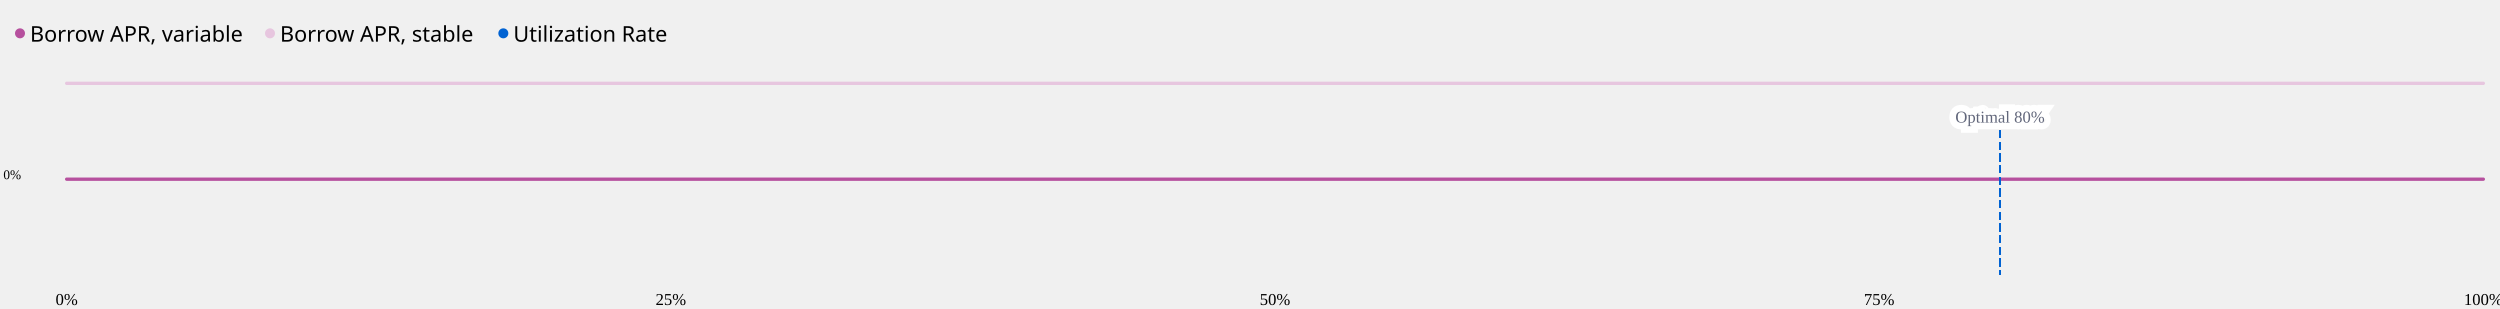
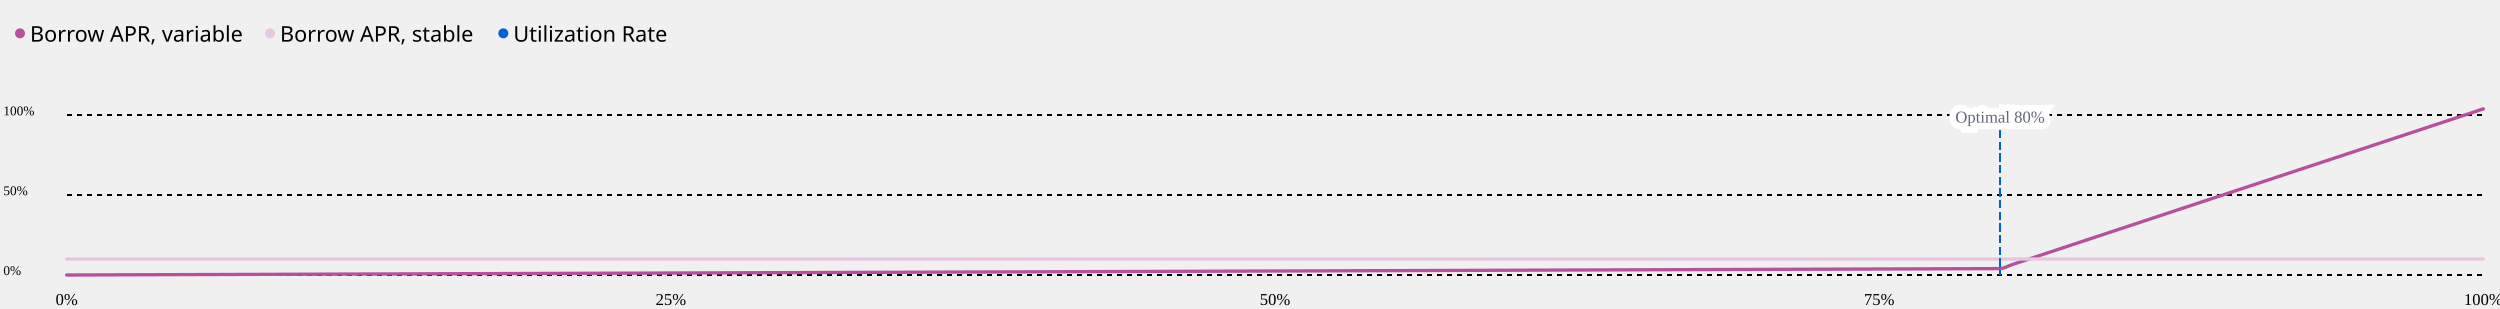
<svg xmlns="http://www.w3.org/2000/svg" style="background: white;" width="1500" height="185">
  <g style="color: black; font-size: 13px; font-family: sans-serif; transform: translate(18px, 25px);">
    <g>
      <circle r="3" cx="-6" cy="-5" style="fill: #B6509E" />
      <text>Borrow APR, variable</text>
    </g>
    <g style="transform: translateX(150px);">
      <circle r="3" cx="-6" cy="-5" style="fill: rgb(231, 198, 223)" />
      <text>Borrow APR, stable</text>
    </g>
    <g style="transform: translateX(290px);">
      <circle r="3" cx="-6" cy="-5" style="fill: rgb(0, 98, 210)" />
      <text>Utilization Rate</text>
    </g>
  </g>
  <g class="visx-group" transform="translate(40, 50)">
    <g class="visx-group visx-rows" transform="translate(0, 0)">
-       <line class="visx-line" x1="0" y1="57.5" x2="1450" y2="57.5" fill="transparent" shape-rendering="crispEdges" stroke="#000" stroke-width="1" stroke-dasharray="3,3" pointer-events="none" />
+       <line class="visx-line" x1="0" y1="115" x2="1450" y2="115" fill="transparent" shape-rendering="crispEdges" stroke="#000" stroke-width="1" stroke-dasharray="3,3" pointer-events="none" />
+       <line class="visx-line" x1="0" y1="67.083" x2="1450" y2="67.083" fill="transparent" shape-rendering="crispEdges" stroke="#000" stroke-width="1" stroke-dasharray="3,3" pointer-events="none" />
+       <line class="visx-line" x1="0" y1="19.167" x2="1450" y2="19.167" fill="transparent" shape-rendering="crispEdges" stroke="#000" stroke-width="1" stroke-dasharray="3,3" pointer-events="none" />
    </g>
-     <path class="visx-linepath" d="M0,57.5C2.417,57.5,4.833,57.5,7.25,57.5C9.667,57.5,12.083,57.5,14.5,57.5C16.917,57.5,19.333,57.5,21.75,57.5C24.167,57.5,26.583,57.5,29,57.5C31.417,57.5,33.833,57.5,36.25,57.5C38.667,57.5,41.083,57.5,43.5,57.5C45.917,57.5,48.333,57.5,50.75,57.5C53.167,57.5,55.583,57.5,58,57.5C60.417,57.5,62.833,57.5,65.25,57.5C67.667,57.5,70.083,57.5,72.5,57.5C74.917,57.5,77.333,57.5,79.75,57.5C82.167,57.5,84.583,57.5,87,57.5C89.417,57.5,91.833,57.5,94.25,57.5C96.667,57.5,99.083,57.5,101.5,57.5C103.917,57.5,106.333,57.5,108.75,57.5C111.167,57.5,113.583,57.5,116,57.5C118.417,57.5,120.833,57.5,123.25,57.5C125.667,57.5,128.083,57.5,130.5,57.5C132.917,57.5,135.333,57.5,137.75,57.5C140.167,57.5,142.583,57.5,145,57.5C147.417,57.5,149.833,57.5,152.25,57.5C154.667,57.5,157.083,57.5,159.5,57.5C161.917,57.5,164.333,57.5,166.75,57.5C169.167,57.5,171.583,57.5,174,57.5C176.417,57.5,178.833,57.5,181.25,57.5C183.667,57.5,186.083,57.5,188.5,57.5C190.917,57.5,193.333,57.5,195.75,57.5C198.167,57.5,200.583,57.5,203,57.5C205.417,57.5,207.833,57.5,210.25,57.5C212.667,57.5,215.083,57.5,217.5,57.5C219.917,57.5,222.333,57.5,224.75,57.5C227.167,57.5,229.583,57.5,232,57.5C234.417,57.5,236.833,57.5,239.25,57.5C241.667,57.5,244.083,57.5,246.5,57.5C248.917,57.5,251.333,57.5,253.75,57.5C256.167,57.5,258.583,57.5,261,57.5C263.417,57.5,265.833,57.5,268.25,57.5C270.667,57.5,273.083,57.5,275.5,57.5C277.917,57.5,280.333,57.5,282.75,57.5C285.167,57.5,287.583,57.5,290,57.5C292.417,57.5,294.833,57.5,297.25,57.5C299.667,57.5,302.083,57.5,304.5,57.5C306.917,57.5,309.333,57.5,311.75,57.5C314.167,57.5,316.583,57.5,319,57.5C321.417,57.5,323.833,57.5,326.25,57.5C328.667,57.5,331.083,57.5,333.5,57.5C335.917,57.5,338.333,57.5,340.75,57.5C343.167,57.5,345.583,57.5,348,57.5C350.417,57.5,352.833,57.5,355.25,57.5C357.667,57.5,360.083,57.5,362.5,57.5C364.917,57.5,367.333,57.5,369.75,57.5C372.167,57.5,374.583,57.5,377,57.5C379.417,57.5,381.833,57.5,384.25,57.5C386.667,57.5,389.083,57.5,391.5,57.5C393.917,57.5,396.333,57.5,398.75,57.5C401.167,57.5,403.583,57.5,406,57.5C408.417,57.5,410.833,57.5,413.25,57.5C415.667,57.5,418.083,57.5,420.5,57.5C422.917,57.5,425.333,57.5,427.75,57.5C430.167,57.5,432.583,57.5,435,57.5C437.417,57.5,439.833,57.5,442.25,57.5C444.667,57.5,447.083,57.5,449.5,57.5C451.917,57.5,454.333,57.5,456.75,57.5C459.167,57.5,461.583,57.5,464,57.5C466.417,57.5,468.833,57.5,471.25,57.5C473.667,57.5,476.083,57.5,478.5,57.5C480.917,57.5,483.333,57.5,485.75,57.5C488.167,57.5,490.583,57.5,493,57.5C495.417,57.5,497.833,57.5,500.25,57.5C502.667,57.5,505.083,57.5,507.5,57.5C509.917,57.5,512.333,57.5,514.75,57.5C517.167,57.5,519.583,57.5,522,57.5C524.417,57.5,526.833,57.5,529.25,57.5C531.667,57.5,534.083,57.5,536.5,57.5C538.917,57.5,541.333,57.5,543.75,57.5C546.167,57.5,548.583,57.5,551,57.5C553.417,57.5,555.833,57.5,558.25,57.5C560.667,57.5,563.083,57.5,565.5,57.5C567.917,57.5,570.333,57.5,572.75,57.5C575.167,57.5,577.583,57.5,580,57.5C582.417,57.5,584.833,57.5,587.25,57.5C589.667,57.5,592.083,57.5,594.5,57.5C596.917,57.5,599.333,57.5,601.75,57.5C604.167,57.5,606.583,57.5,609,57.5C611.417,57.5,613.833,57.5,616.25,57.5C618.667,57.5,621.083,57.5,623.5,57.5C625.917,57.5,628.333,57.5,630.75,57.5C633.167,57.5,635.583,57.5,638,57.5C640.417,57.5,642.833,57.5,645.25,57.5C647.667,57.5,650.083,57.5,652.5,57.5C654.917,57.5,657.333,57.5,659.75,57.5C662.167,57.5,664.583,57.5,667,57.5C669.417,57.5,671.833,57.5,674.25,57.5C676.667,57.5,679.083,57.5,681.5,57.5C683.917,57.5,686.333,57.5,688.75,57.5C691.167,57.5,693.583,57.5,696,57.5C698.417,57.5,700.833,57.5,703.25,57.5C705.667,57.5,708.083,57.5,710.5,57.5C712.917,57.5,715.333,57.5,717.75,57.5C720.167,57.5,722.583,57.5,725,57.5C727.417,57.5,729.833,57.5,732.25,57.5C734.667,57.5,737.083,57.5,739.5,57.5C741.917,57.5,744.333,57.5,746.75,57.5C749.167,57.5,751.583,57.5,754,57.5C756.417,57.5,758.833,57.5,761.25,57.5C763.667,57.5,766.083,57.5,768.5,57.5C770.917,57.5,773.333,57.5,775.75,57.5C778.167,57.5,780.583,57.5,783,57.5C785.417,57.5,787.833,57.5,790.25,57.5C792.667,57.5,795.083,57.5,797.5,57.5C799.917,57.5,802.333,57.5,804.75,57.5C807.167,57.5,809.583,57.5,812,57.5C814.417,57.5,816.833,57.5,819.25,57.5C821.667,57.5,824.083,57.5,826.5,57.5C828.917,57.5,831.333,57.5,833.75,57.5C836.167,57.5,838.583,57.5,841,57.5C843.417,57.5,845.833,57.5,848.25,57.5C850.667,57.5,853.083,57.5,855.5,57.5C857.917,57.5,860.333,57.5,862.75,57.5C865.167,57.5,867.583,57.5,870,57.5C872.417,57.5,874.833,57.5,877.25,57.5C879.667,57.5,882.083,57.5,884.5,57.5C886.917,57.5,889.333,57.5,891.75,57.5C894.167,57.5,896.583,57.5,899,57.5C901.417,57.5,903.833,57.5,906.25,57.5C908.667,57.5,911.083,57.5,913.5,57.5C915.917,57.5,918.333,57.5,920.75,57.5C923.167,57.5,925.583,57.5,928,57.5C930.417,57.5,932.833,57.5,935.25,57.5C937.667,57.5,940.083,57.5,942.5,57.5C944.917,57.5,947.333,57.5,949.75,57.5C952.167,57.5,954.583,57.5,957,57.5C959.417,57.5,961.833,57.5,964.25,57.5C966.667,57.5,969.083,57.5,971.5,57.5C973.917,57.5,976.333,57.5,978.75,57.5C981.167,57.5,983.583,57.5,986,57.5C988.417,57.5,990.833,57.5,993.25,57.5C995.667,57.5,998.083,57.5,1000.5,57.5C1002.917,57.5,1005.333,57.5,1007.75,57.5C1010.167,57.5,1012.583,57.5,1015,57.5C1017.417,57.5,1019.833,57.5,1022.25,57.5C1024.667,57.5,1027.083,57.5,1029.5,57.5C1031.917,57.5,1034.333,57.5,1036.75,57.5C1039.167,57.5,1041.583,57.5,1044,57.5C1046.417,57.5,1048.833,57.5,1051.25,57.5C1053.667,57.5,1056.083,57.5,1058.5,57.5C1060.917,57.5,1063.333,57.5,1065.75,57.5C1068.167,57.5,1070.583,57.5,1073,57.5C1075.417,57.5,1077.833,57.5,1080.25,57.5C1082.667,57.5,1085.083,57.5,1087.5,57.5C1089.917,57.5,1092.333,57.5,1094.75,57.5C1097.167,57.5,1099.583,57.5,1102,57.5C1104.417,57.5,1106.833,57.5,1109.25,57.5C1111.667,57.5,1114.083,57.5,1116.5,57.5C1118.917,57.5,1121.333,57.5,1123.75,57.5C1126.167,57.5,1128.583,57.5,1131,57.5C1133.417,57.5,1135.833,57.5,1138.25,57.5C1140.667,57.5,1143.083,57.5,1145.5,57.5C1147.917,57.5,1150.333,57.5,1152.75,57.5C1155.167,57.5,1157.583,57.5,1160,57.5C1162.417,57.5,1164.833,57.5,1167.25,57.5C1169.667,57.5,1172.083,57.5,1174.5,57.5C1176.917,57.5,1179.333,57.5,1181.75,57.5C1184.167,57.5,1186.583,57.5,1189,57.5C1191.417,57.5,1193.833,57.5,1196.25,57.5C1198.667,57.5,1201.083,57.5,1203.5,57.5C1205.917,57.5,1208.333,57.5,1210.75,57.5C1213.167,57.5,1215.583,57.5,1218,57.5C1220.417,57.5,1222.833,57.5,1225.25,57.5C1227.667,57.5,1230.083,57.5,1232.5,57.5C1234.917,57.5,1237.333,57.5,1239.75,57.5C1242.167,57.5,1244.583,57.5,1247,57.5C1249.417,57.5,1251.833,57.5,1254.25,57.5C1256.667,57.5,1259.083,57.5,1261.5,57.5C1263.917,57.5,1266.333,57.5,1268.75,57.5C1271.167,57.5,1273.583,57.5,1276,57.5C1278.417,57.5,1280.833,57.5,1283.25,57.5C1285.667,57.5,1288.083,57.5,1290.5,57.5C1292.917,57.5,1295.333,57.5,1297.75,57.5C1300.167,57.5,1302.583,57.5,1305,57.5C1307.417,57.5,1309.833,57.5,1312.25,57.5C1314.667,57.5,1317.083,57.5,1319.5,57.5C1321.917,57.5,1324.333,57.5,1326.75,57.5C1329.167,57.5,1331.583,57.5,1334,57.5C1336.417,57.5,1338.833,57.5,1341.25,57.5C1343.667,57.5,1346.083,57.5,1348.5,57.5C1350.917,57.5,1353.333,57.5,1355.75,57.5C1358.167,57.5,1360.583,57.5,1363,57.5C1365.417,57.5,1367.833,57.5,1370.25,57.5C1372.667,57.5,1375.083,57.5,1377.5,57.5C1379.917,57.5,1382.333,57.5,1384.75,57.5C1387.167,57.5,1389.583,57.5,1392,57.5C1394.417,57.5,1396.833,57.5,1399.25,57.5C1401.667,57.5,1404.083,57.5,1406.5,57.5C1408.917,57.5,1411.333,57.5,1413.75,57.5C1416.167,57.5,1418.583,57.5,1421,57.5C1423.417,57.5,1425.833,57.5,1428.25,57.5C1430.667,57.5,1433.083,57.5,1435.5,57.5C1437.917,57.5,1440.333,57.5,1442.75,57.5C1445.167,57.5,1447.583,57.5,1450,57.5" fill="transparent" stroke-linecap="round" stroke="#B6509E" stroke-width="2" />
-     <path class="visx-linepath" d="M0,0C2.417,0,4.833,0,7.25,0C9.667,0,12.083,0,14.5,0C16.917,0,19.333,0,21.75,0C24.167,0,26.583,0,29,0C31.417,0,33.833,0,36.25,0C38.667,0,41.083,0,43.5,0C45.917,0,48.333,0,50.75,0C53.167,0,55.583,0,58,0C60.417,0,62.833,0,65.25,0C67.667,0,70.083,0,72.5,0C74.917,0,77.333,0,79.75,0C82.167,0,84.583,0,87,0C89.417,0,91.833,0,94.25,0C96.667,0,99.083,0,101.5,0C103.917,0,106.333,0,108.75,0C111.167,0,113.583,0,116,0C118.417,0,120.833,0,123.25,0C125.667,0,128.083,0,130.5,0C132.917,0,135.333,0,137.75,0C140.167,0,142.583,0,145,0C147.417,0,149.833,0,152.25,0C154.667,0,157.083,0,159.5,0C161.917,0,164.333,0,166.75,0C169.167,0,171.583,0,174,0C176.417,0,178.833,0,181.25,0C183.667,0,186.083,0,188.5,0C190.917,0,193.333,0,195.75,0C198.167,0,200.583,0,203,0C205.417,0,207.833,0,210.25,0C212.667,0,215.083,0,217.5,0C219.917,0,222.333,0,224.75,0C227.167,0,229.583,0,232,0C234.417,0,236.833,0,239.25,0C241.667,0,244.083,0,246.5,0C248.917,0,251.333,0,253.75,0C256.167,0,258.583,0,261,0C263.417,0,265.833,0,268.25,0C270.667,0,273.083,0,275.5,0C277.917,0,280.333,0,282.75,0C285.167,0,287.583,0,290,0C292.417,0,294.833,0,297.25,0C299.667,0,302.083,0,304.5,0C306.917,0,309.333,0,311.75,0C314.167,0,316.583,0,319,0C321.417,0,323.833,0,326.25,0C328.667,0,331.083,0,333.5,0C335.917,0,338.333,0,340.75,0C343.167,0,345.583,0,348,0C350.417,0,352.833,0,355.25,0C357.667,0,360.083,0,362.5,0C364.917,0,367.333,0,369.75,0C372.167,0,374.583,0,377,0C379.417,0,381.833,0,384.25,0C386.667,0,389.083,0,391.5,0C393.917,0,396.333,0,398.75,0C401.167,0,403.583,0,406,0C408.417,0,410.833,0,413.25,0C415.667,0,418.083,0,420.5,0C422.917,0,425.333,0,427.75,0C430.167,0,432.583,0,435,0C437.417,0,439.833,0,442.25,0C444.667,0,447.083,0,449.5,0C451.917,0,454.333,0,456.75,0C459.167,0,461.583,0,464,0C466.417,0,468.833,0,471.25,0C473.667,0,476.083,0,478.5,0C480.917,0,483.333,0,485.75,0C488.167,0,490.583,0,493,0C495.417,0,497.833,0,500.25,0C502.667,0,505.083,0,507.5,0C509.917,0,512.333,0,514.75,0C517.167,0,519.583,0,522,0C524.417,0,526.833,0,529.25,0C531.667,0,534.083,0,536.5,0C538.917,0,541.333,0,543.75,0C546.167,0,548.583,0,551,0C553.417,0,555.833,0,558.25,0C560.667,0,563.083,0,565.5,0C567.917,0,570.333,0,572.75,0C575.167,0,577.583,0,580,0C582.417,0,584.833,0,587.25,0C589.667,0,592.083,0,594.5,0C596.917,0,599.333,0,601.75,0C604.167,0,606.583,0,609,0C611.417,0,613.833,0,616.25,0C618.667,0,621.083,0,623.5,0C625.917,0,628.333,0,630.75,0C633.167,0,635.583,0,638,0C640.417,0,642.833,0,645.25,0C647.667,0,650.083,0,652.5,0C654.917,0,657.333,0,659.75,0C662.167,0,664.583,0,667,0C669.417,0,671.833,0,674.25,0C676.667,0,679.083,0,681.5,0C683.917,0,686.333,0,688.75,0C691.167,0,693.583,0,696,0C698.417,0,700.833,0,703.25,0C705.667,0,708.083,0,710.5,0C712.917,0,715.333,0,717.75,0C720.167,0,722.583,0,725,0C727.417,0,729.833,0,732.25,0C734.667,0,737.083,0,739.5,0C741.917,0,744.333,0,746.75,0C749.167,0,751.583,0,754,0C756.417,0,758.833,0,761.25,0C763.667,0,766.083,0,768.5,0C770.917,0,773.333,0,775.75,0C778.167,0,780.583,0,783,0C785.417,0,787.833,0,790.25,0C792.667,0,795.083,0,797.5,0C799.917,0,802.333,0,804.75,0C807.167,0,809.583,0,812,0C814.417,0,816.833,0,819.25,0C821.667,0,824.083,0,826.5,0C828.917,0,831.333,0,833.75,0C836.167,0,838.583,0,841,0C843.417,0,845.833,0,848.25,0C850.667,0,853.083,0,855.5,0C857.917,0,860.333,0,862.75,0C865.167,0,867.583,0,870,0C872.417,0,874.833,0,877.25,0C879.667,0,882.083,0,884.5,0C886.917,0,889.333,0,891.75,0C894.167,0,896.583,0,899,0C901.417,0,903.833,0,906.25,0C908.667,0,911.083,0,913.5,0C915.917,0,918.333,0,920.75,0C923.167,0,925.583,0,928,0C930.417,0,932.833,0,935.25,0C937.667,0,940.083,0,942.5,0C944.917,0,947.333,0,949.75,0C952.167,0,954.583,0,957,0C959.417,0,961.833,0,964.25,0C966.667,0,969.083,0,971.5,0C973.917,0,976.333,0,978.75,0C981.167,0,983.583,0,986,0C988.417,0,990.833,0,993.25,0C995.667,0,998.083,0,1000.5,0C1002.917,0,1005.333,0,1007.75,0C1010.167,0,1012.583,0,1015,0C1017.417,0,1019.833,0,1022.25,0C1024.667,0,1027.083,0,1029.5,0C1031.917,0,1034.333,0,1036.75,0C1039.167,0,1041.583,0,1044,0C1046.417,0,1048.833,0,1051.25,0C1053.667,0,1056.083,0,1058.5,0C1060.917,0,1063.333,0,1065.75,0C1068.167,0,1070.583,0,1073,0C1075.417,0,1077.833,0,1080.25,0C1082.667,0,1085.083,0,1087.5,0C1089.917,0,1092.333,0,1094.75,0C1097.167,0,1099.583,0,1102,0C1104.417,0,1106.833,0,1109.25,0C1111.667,0,1114.083,0,1116.5,0C1118.917,0,1121.333,0,1123.75,0C1126.167,0,1128.583,0,1131,0C1133.417,0,1135.833,0,1138.25,0C1140.667,0,1143.083,0,1145.5,0C1147.917,0,1150.333,0,1152.75,0C1155.167,0,1157.583,0,1160,0C1162.417,0,1164.833,0,1167.25,0C1169.667,0,1172.083,0,1174.5,0C1176.917,0,1179.333,0,1181.75,0C1184.167,0,1186.583,0,1189,0C1191.417,0,1193.833,0,1196.25,0C1198.667,0,1201.083,0,1203.5,0C1205.917,0,1208.333,0,1210.75,0C1213.167,0,1215.583,0,1218,0C1220.417,0,1222.833,0,1225.25,0C1227.667,0,1230.083,0,1232.5,0C1234.917,0,1237.333,0,1239.75,0C1242.167,0,1244.583,0,1247,0C1249.417,0,1251.833,0,1254.25,0C1256.667,0,1259.083,0,1261.5,0C1263.917,0,1266.333,0,1268.75,0C1271.167,0,1273.583,0,1276,0C1278.417,0,1280.833,0,1283.25,0C1285.667,0,1288.083,0,1290.5,0C1292.917,0,1295.333,0,1297.75,0C1300.167,0,1302.583,0,1305,0C1307.417,0,1309.833,0,1312.25,0C1314.667,0,1317.083,0,1319.5,0C1321.917,0,1324.333,0,1326.75,0C1329.167,0,1331.583,0,1334,0C1336.417,0,1338.833,0,1341.25,0C1343.667,0,1346.083,0,1348.5,0C1350.917,0,1353.333,0,1355.75,0C1358.167,0,1360.583,0,1363,0C1365.417,0,1367.833,0,1370.25,0C1372.667,0,1375.083,0,1377.5,0C1379.917,0,1382.333,0,1384.75,0C1387.167,0,1389.583,0,1392,0C1394.417,0,1396.833,0,1399.25,0C1401.667,0,1404.083,0,1406.5,0C1408.917,0,1411.333,0,1413.75,0C1416.167,0,1418.583,0,1421,0C1423.417,0,1425.833,0,1428.25,0C1430.667,0,1433.083,0,1435.5,0C1437.917,0,1440.333,0,1442.75,0C1445.167,0,1447.583,0,1450,0" fill="transparent" stroke-linecap="round" stroke="#E7C6DF" stroke-width="2" />
+     <path class="visx-linepath" d="M0,115C2.417,114.992,4.833,114.984,7.25,114.976C9.667,114.968,12.083,114.96,14.5,114.952C16.917,114.944,19.333,114.936,21.75,114.928C24.167,114.92,26.583,114.912,29,114.904C31.417,114.896,33.833,114.888,36.25,114.88C38.667,114.872,41.083,114.864,43.5,114.856C45.917,114.848,48.333,114.84,50.75,114.832C53.167,114.824,55.583,114.816,58,114.808C60.417,114.8,62.833,114.792,65.25,114.784C67.667,114.776,70.083,114.768,72.5,114.76C74.917,114.752,77.333,114.744,79.75,114.736C82.167,114.728,84.583,114.72,87,114.713C89.417,114.705,91.833,114.697,94.25,114.689C96.667,114.681,99.083,114.673,101.5,114.665C103.917,114.657,106.333,114.649,108.75,114.641C111.167,114.633,113.583,114.625,116,114.617C118.417,114.609,120.833,114.601,123.25,114.593C125.667,114.585,128.083,114.577,130.5,114.569C132.917,114.561,135.333,114.553,137.75,114.545C140.167,114.537,142.583,114.529,145,114.521C147.417,114.513,149.833,114.505,152.25,114.497C154.667,114.489,157.083,114.481,159.5,114.473C161.917,114.465,164.333,114.457,166.75,114.449C169.167,114.441,171.583,114.433,174,114.425C176.417,114.417,178.833,114.409,181.25,114.401C183.667,114.393,186.083,114.385,188.5,114.377C190.917,114.369,193.333,114.361,195.75,114.353C198.167,114.345,200.583,114.337,203,114.329C205.417,114.321,207.833,114.313,210.25,114.305C212.667,114.297,215.083,114.289,217.5,114.281C219.917,114.273,222.333,114.265,224.75,114.257C227.167,114.249,229.583,114.241,232,114.233C234.417,114.225,236.833,114.217,239.25,114.209C241.667,114.201,244.083,114.193,246.5,114.185C248.917,114.177,251.333,114.169,253.75,114.161C256.167,114.153,258.583,114.145,261,114.138C263.417,114.13,265.833,114.122,268.25,114.114C270.667,114.106,273.083,114.098,275.5,114.09C277.917,114.082,280.333,114.074,282.75,114.066C285.167,114.058,287.583,114.05,290,114.042C292.417,114.034,294.833,114.026,297.25,114.018C299.667,114.01,302.083,114.002,304.5,113.994C306.917,113.986,309.333,113.978,311.75,113.97C314.167,113.962,316.583,113.954,319,113.946C321.417,113.938,323.833,113.93,326.25,113.922C328.667,113.914,331.083,113.906,333.5,113.898C335.917,113.89,338.333,113.882,340.75,113.874C343.167,113.866,345.583,113.858,348,113.85C350.417,113.842,352.833,113.834,355.25,113.826C357.667,113.818,360.083,113.81,362.5,113.802C364.917,113.794,367.333,113.786,369.75,113.778C372.167,113.77,374.583,113.762,377,113.754C379.417,113.746,381.833,113.738,384.25,113.73C386.667,113.722,389.083,113.714,391.5,113.706C393.917,113.698,396.333,113.69,398.75,113.682C401.167,113.674,403.583,113.666,406,113.658C408.417,113.65,410.833,113.642,413.25,113.634C415.667,113.626,418.083,113.618,420.5,113.61C422.917,113.602,425.333,113.594,427.75,113.586C430.167,113.578,432.583,113.57,435,113.562C437.417,113.555,439.833,113.547,442.25,113.539C444.667,113.531,447.083,113.523,449.5,113.515C451.917,113.507,454.333,113.499,456.75,113.491C459.167,113.483,461.583,113.475,464,113.467C466.417,113.459,468.833,113.451,471.25,113.443C473.667,113.435,476.083,113.427,478.5,113.419C480.917,113.411,483.333,113.403,485.75,113.395C488.167,113.387,490.583,113.379,493,113.371C495.417,113.363,497.833,113.355,500.25,113.347C502.667,113.339,505.083,113.331,507.5,113.323C509.917,113.315,512.333,113.307,514.75,113.299C517.167,113.291,519.583,113.283,522,113.275C524.417,113.267,526.833,113.259,529.25,113.251C531.667,113.243,534.083,113.235,536.5,113.227C538.917,113.219,541.333,113.211,543.75,113.203C546.167,113.195,548.583,113.187,551,113.179C553.417,113.171,555.833,113.163,558.25,113.155C560.667,113.147,563.083,113.139,565.5,113.131C567.917,113.123,570.333,113.115,572.75,113.107C575.167,113.099,577.583,113.091,580,113.083C582.417,113.075,584.833,113.067,587.25,113.059C589.667,113.051,592.083,113.043,594.5,113.035C596.917,113.027,599.333,113.019,601.75,113.011C604.167,113.003,606.583,112.995,609,112.988C611.417,112.98,613.833,112.972,616.25,112.964C618.667,112.956,621.083,112.948,623.5,112.94C625.917,112.932,628.333,112.924,630.75,112.916C633.167,112.908,635.583,112.9,638,112.892C640.417,112.884,642.833,112.876,645.25,112.868C647.667,112.86,650.083,112.852,652.5,112.844C654.917,112.836,657.333,112.828,659.75,112.82C662.167,112.812,664.583,112.804,667,112.796C669.417,112.788,671.833,112.78,674.25,112.772C676.667,112.764,679.083,112.756,681.5,112.748C683.917,112.74,686.333,112.732,688.75,112.724C691.167,112.716,693.583,112.708,696,112.7C698.417,112.692,700.833,112.684,703.25,112.676C705.667,112.668,708.083,112.66,710.5,112.652C712.917,112.644,715.333,112.636,717.75,112.628C720.167,112.62,722.583,112.612,725,112.604C727.417,112.596,729.833,112.588,732.25,112.58C734.667,112.572,737.083,112.564,739.5,112.556C741.917,112.548,744.333,112.54,746.75,112.532C749.167,112.524,751.583,112.516,754,112.508C756.417,112.5,758.833,112.492,761.25,112.484C763.667,112.476,766.083,112.468,768.5,112.46C770.917,112.452,773.333,112.444,775.75,112.436C778.167,112.428,780.583,112.42,783,112.413C785.417,112.405,787.833,112.397,790.25,112.389C792.667,112.381,795.083,112.373,797.5,112.365C799.917,112.357,802.333,112.349,804.75,112.341C807.167,112.333,809.583,112.325,812,112.317C814.417,112.309,816.833,112.301,819.25,112.293C821.667,112.285,824.083,112.277,826.5,112.269C828.917,112.261,831.333,112.253,833.75,112.245C836.167,112.237,838.583,112.229,841,112.221C843.417,112.213,845.833,112.205,848.25,112.197C850.667,112.189,853.083,112.181,855.5,112.173C857.917,112.165,860.333,112.157,862.75,112.149C865.167,112.141,867.583,112.133,870,112.125C872.417,112.117,874.833,112.109,877.25,112.101C879.667,112.093,882.083,112.085,884.5,112.077C886.917,112.069,889.333,112.061,891.75,112.053C894.167,112.045,896.583,112.037,899,112.029C901.417,112.021,903.833,112.013,906.25,112.005C908.667,111.997,911.083,111.989,913.5,111.981C915.917,111.973,918.333,111.965,920.75,111.957C923.167,111.949,925.583,111.941,928,111.933C930.417,111.925,932.833,111.917,935.25,111.909C937.667,111.901,940.083,111.893,942.5,111.885C944.917,111.877,947.333,111.869,949.75,111.861C952.167,111.853,954.583,111.845,957,111.838C959.417,111.83,961.833,111.822,964.25,111.814C966.667,111.806,969.083,111.798,971.5,111.79C973.917,111.782,976.333,111.774,978.75,111.766C981.167,111.758,983.583,111.75,986,111.742C988.417,111.734,990.833,111.726,993.25,111.718C995.667,111.71,998.083,111.702,1000.5,111.694C1002.917,111.686,1005.333,111.678,1007.75,111.67C1010.167,111.662,1012.583,111.654,1015,111.646C1017.417,111.638,1019.833,111.63,1022.25,111.622C1024.667,111.614,1027.083,111.606,1029.5,111.598C1031.917,111.59,1034.333,111.582,1036.75,111.574C1039.167,111.566,1041.583,111.558,1044,111.55C1046.417,111.542,1048.833,111.534,1051.25,111.526C1053.667,111.518,1056.083,111.51,1058.5,111.502C1060.917,111.494,1063.333,111.486,1065.75,111.478C1068.167,111.47,1070.583,111.462,1073,111.454C1075.417,111.446,1077.833,111.438,1080.25,111.43C1082.667,111.422,1085.083,111.414,1087.5,111.406C1089.917,111.398,1092.333,111.39,1094.75,111.382C1097.167,111.374,1099.583,111.366,1102,111.358C1104.417,111.35,1106.833,111.342,1109.25,111.334C1111.667,111.326,1114.083,111.318,1116.5,111.31C1118.917,111.302,1121.333,111.294,1123.75,111.286C1126.167,111.278,1128.583,111.27,1131,111.263C1133.417,111.255,1135.833,111.247,1138.25,111.239C1140.667,111.231,1143.083,111.223,1145.5,111.215C1147.917,111.207,1150.333,111.199,1152.75,111.191C1155.167,111.183,1157.583,111.183,1160,111.167C1162.417,111.151,1164.833,109.569,1167.25,108.771C1169.667,107.972,1172.083,107.174,1174.5,106.375C1176.917,105.576,1179.333,104.778,1181.75,103.979C1184.167,103.181,1186.583,102.382,1189,101.583C1191.417,100.785,1193.833,99.986,1196.25,99.188C1198.667,98.389,1201.083,97.59,1203.5,96.792C1205.917,95.993,1208.333,95.194,1210.75,94.396C1213.167,93.597,1215.583,92.799,1218,92C1220.417,91.201,1222.833,90.403,1225.25,89.604C1227.667,88.806,1230.083,88.007,1232.5,87.208C1234.917,86.41,1237.333,85.611,1239.75,84.812C1242.167,84.014,1244.583,83.215,1247,82.417C1249.417,81.618,1251.833,80.819,1254.25,80.021C1256.667,79.222,1259.083,78.424,1261.5,77.625C1263.917,76.826,1266.333,76.028,1268.75,75.229C1271.167,74.431,1273.583,73.632,1276,72.833C1278.417,72.035,1280.833,71.236,1283.25,70.438C1285.667,69.639,1288.083,68.84,1290.5,68.042C1292.917,67.243,1295.333,66.444,1297.75,65.646C1300.167,64.847,1302.583,64.049,1305,63.25C1307.417,62.451,1309.833,61.653,1312.25,60.854C1314.667,60.056,1317.083,59.257,1319.5,58.458C1321.917,57.66,1324.333,56.861,1326.75,56.063C1329.167,55.264,1331.583,54.465,1334,53.667C1336.417,52.868,1338.833,52.069,1341.25,51.271C1343.667,50.472,1346.083,49.674,1348.5,48.875C1350.917,48.076,1353.333,47.278,1355.75,46.479C1358.167,45.681,1360.583,44.882,1363,44.083C1365.417,43.285,1367.833,42.486,1370.25,41.688C1372.667,40.889,1375.083,40.09,1377.5,39.292C1379.917,38.493,1382.333,37.694,1384.75,36.896C1387.167,36.097,1389.583,35.299,1392,34.5C1394.417,33.701,1396.833,32.903,1399.25,32.104C1401.667,31.306,1404.083,30.507,1406.5,29.708C1408.917,28.91,1411.333,28.111,1413.75,27.313C1416.167,26.514,1418.583,25.715,1421,24.917C1423.417,24.118,1425.833,23.319,1428.25,22.521C1430.667,21.722,1433.083,20.924,1435.5,20.125C1437.917,19.326,1440.333,18.528,1442.75,17.729C1445.167,16.931,1447.583,16.132,1450,15.333" fill="transparent" stroke-linecap="round" stroke="#B6509E" stroke-width="2" />
+     <path class="visx-linepath" d="M0,105.417C2.417,105.417,4.833,105.417,7.25,105.417C9.667,105.417,12.083,105.417,14.5,105.417C16.917,105.417,19.333,105.417,21.75,105.417C24.167,105.417,26.583,105.417,29,105.417C31.417,105.417,33.833,105.417,36.25,105.417C38.667,105.417,41.083,105.417,43.5,105.417C45.917,105.417,48.333,105.417,50.75,105.417C53.167,105.417,55.583,105.417,58,105.417C60.417,105.417,62.833,105.417,65.25,105.417C67.667,105.417,70.083,105.417,72.5,105.417C74.917,105.417,77.333,105.417,79.75,105.417C82.167,105.417,84.583,105.417,87,105.417C89.417,105.417,91.833,105.417,94.25,105.417C96.667,105.417,99.083,105.417,101.5,105.417C103.917,105.417,106.333,105.417,108.75,105.417C111.167,105.417,113.583,105.417,116,105.417C118.417,105.417,120.833,105.417,123.25,105.417C125.667,105.417,128.083,105.417,130.5,105.417C132.917,105.417,135.333,105.417,137.75,105.417C140.167,105.417,142.583,105.417,145,105.417C147.417,105.417,149.833,105.417,152.25,105.417C154.667,105.417,157.083,105.417,159.5,105.417C161.917,105.417,164.333,105.417,166.75,105.417C169.167,105.417,171.583,105.417,174,105.417C176.417,105.417,178.833,105.417,181.25,105.417C183.667,105.417,186.083,105.417,188.5,105.417C190.917,105.417,193.333,105.417,195.75,105.417C198.167,105.417,200.583,105.417,203,105.417C205.417,105.417,207.833,105.417,210.25,105.417C212.667,105.417,215.083,105.417,217.5,105.417C219.917,105.417,222.333,105.417,224.75,105.417C227.167,105.417,229.583,105.417,232,105.417C234.417,105.417,236.833,105.417,239.25,105.417C241.667,105.417,244.083,105.417,246.5,105.417C248.917,105.417,251.333,105.417,253.75,105.417C256.167,105.417,258.583,105.417,261,105.417C263.417,105.417,265.833,105.417,268.25,105.417C270.667,105.417,273.083,105.417,275.5,105.417C277.917,105.417,280.333,105.417,282.75,105.417C285.167,105.417,287.583,105.417,290,105.417C292.417,105.417,294.833,105.417,297.25,105.417C299.667,105.417,302.083,105.417,304.5,105.417C306.917,105.417,309.333,105.417,311.75,105.417C314.167,105.417,316.583,105.417,319,105.417C321.417,105.417,323.833,105.417,326.25,105.417C328.667,105.417,331.083,105.417,333.5,105.417C335.917,105.417,338.333,105.417,340.75,105.417C343.167,105.417,345.583,105.417,348,105.417C350.417,105.417,352.833,105.417,355.25,105.417C357.667,105.417,360.083,105.417,362.5,105.417C364.917,105.417,367.333,105.417,369.75,105.417C372.167,105.417,374.583,105.417,377,105.417C379.417,105.417,381.833,105.417,384.25,105.417C386.667,105.417,389.083,105.417,391.5,105.417C393.917,105.417,396.333,105.417,398.75,105.417C401.167,105.417,403.583,105.417,406,105.417C408.417,105.417,410.833,105.417,413.25,105.417C415.667,105.417,418.083,105.417,420.5,105.417C422.917,105.417,425.333,105.417,427.75,105.417C430.167,105.417,432.583,105.417,435,105.417C437.417,105.417,439.833,105.417,442.25,105.417C444.667,105.417,447.083,105.417,449.5,105.417C451.917,105.417,454.333,105.417,456.75,105.417C459.167,105.417,461.583,105.417,464,105.417C466.417,105.417,468.833,105.417,471.25,105.417C473.667,105.417,476.083,105.417,478.5,105.417C480.917,105.417,483.333,105.417,485.75,105.417C488.167,105.417,490.583,105.417,493,105.417C495.417,105.417,497.833,105.417,500.25,105.417C502.667,105.417,505.083,105.417,507.5,105.417C509.917,105.417,512.333,105.417,514.75,105.417C517.167,105.417,519.583,105.417,522,105.417C524.417,105.417,526.833,105.417,529.25,105.417C531.667,105.417,534.083,105.417,536.5,105.417C538.917,105.417,541.333,105.417,543.75,105.417C546.167,105.417,548.583,105.417,551,105.417C553.417,105.417,555.833,105.417,558.25,105.417C560.667,105.417,563.083,105.417,565.5,105.417C567.917,105.417,570.333,105.417,572.75,105.417C575.167,105.417,577.583,105.417,580,105.417C582.417,105.417,584.833,105.417,587.25,105.417C589.667,105.417,592.083,105.417,594.5,105.417C596.917,105.417,599.333,105.417,601.75,105.417C604.167,105.417,606.583,105.417,609,105.417C611.417,105.417,613.833,105.417,616.25,105.417C618.667,105.417,621.083,105.417,623.5,105.417C625.917,105.417,628.333,105.417,630.75,105.417C633.167,105.417,635.583,105.417,638,105.417C640.417,105.417,642.833,105.417,645.25,105.417C647.667,105.417,650.083,105.417,652.5,105.417C654.917,105.417,657.333,105.417,659.75,105.417C662.167,105.417,664.583,105.417,667,105.417C669.417,105.417,671.833,105.417,674.25,105.417C676.667,105.417,679.083,105.417,681.5,105.417C683.917,105.417,686.333,105.417,688.75,105.417C691.167,105.417,693.583,105.417,696,105.417C698.417,105.417,700.833,105.417,703.25,105.417C705.667,105.417,708.083,105.417,710.5,105.417C712.917,105.417,715.333,105.417,717.75,105.417C720.167,105.417,722.583,105.417,725,105.417C727.417,105.417,729.833,105.417,732.25,105.417C734.667,105.417,737.083,105.417,739.5,105.417C741.917,105.417,744.333,105.417,746.75,105.417C749.167,105.417,751.583,105.417,754,105.417C756.417,105.417,758.833,105.417,761.25,105.417C763.667,105.417,766.083,105.417,768.5,105.417C770.917,105.417,773.333,105.417,775.75,105.417C778.167,105.417,780.583,105.417,783,105.417C785.417,105.417,787.833,105.417,790.25,105.417C792.667,105.417,795.083,105.417,797.5,105.417C799.917,105.417,802.333,105.417,804.75,105.417C807.167,105.417,809.583,105.417,812,105.417C814.417,105.417,816.833,105.417,819.25,105.417C821.667,105.417,824.083,105.417,826.5,105.417C828.917,105.417,831.333,105.417,833.75,105.417C836.167,105.417,838.583,105.417,841,105.417C843.417,105.417,845.833,105.417,848.25,105.417C850.667,105.417,853.083,105.417,855.5,105.417C857.917,105.417,860.333,105.417,862.75,105.417C865.167,105.417,867.583,105.417,870,105.417C872.417,105.417,874.833,105.417,877.25,105.417C879.667,105.417,882.083,105.417,884.5,105.417C886.917,105.417,889.333,105.417,891.75,105.417C894.167,105.417,896.583,105.417,899,105.417C901.417,105.417,903.833,105.417,906.25,105.417C908.667,105.417,911.083,105.417,913.5,105.417C915.917,105.417,918.333,105.417,920.75,105.417C923.167,105.417,925.583,105.417,928,105.417C930.417,105.417,932.833,105.417,935.25,105.417C937.667,105.417,940.083,105.417,942.5,105.417C944.917,105.417,947.333,105.417,949.75,105.417C952.167,105.417,954.583,105.417,957,105.417C959.417,105.417,961.833,105.417,964.25,105.417C966.667,105.417,969.083,105.417,971.5,105.417C973.917,105.417,976.333,105.417,978.75,105.417C981.167,105.417,983.583,105.417,986,105.417C988.417,105.417,990.833,105.417,993.25,105.417C995.667,105.417,998.083,105.417,1000.5,105.417C1002.917,105.417,1005.333,105.417,1007.75,105.417C1010.167,105.417,1012.583,105.417,1015,105.417C1017.417,105.417,1019.833,105.417,1022.25,105.417C1024.667,105.417,1027.083,105.417,1029.5,105.417C1031.917,105.417,1034.333,105.417,1036.75,105.417C1039.167,105.417,1041.583,105.417,1044,105.417C1046.417,105.417,1048.833,105.417,1051.25,105.417C1053.667,105.417,1056.083,105.417,1058.5,105.417C1060.917,105.417,1063.333,105.417,1065.75,105.417C1068.167,105.417,1070.583,105.417,1073,105.417C1075.417,105.417,1077.833,105.417,1080.25,105.417C1082.667,105.417,1085.083,105.417,1087.5,105.417C1089.917,105.417,1092.333,105.417,1094.75,105.417C1097.167,105.417,1099.583,105.417,1102,105.417C1104.417,105.417,1106.833,105.417,1109.25,105.417C1111.667,105.417,1114.083,105.417,1116.5,105.417C1118.917,105.417,1121.333,105.417,1123.75,105.417C1126.167,105.417,1128.583,105.417,1131,105.417C1133.417,105.417,1135.833,105.417,1138.25,105.417C1140.667,105.417,1143.083,105.417,1145.5,105.417C1147.917,105.417,1150.333,105.417,1152.75,105.417C1155.167,105.417,1157.583,105.417,1160,105.417C1162.417,105.417,1164.833,105.417,1167.25,105.417C1169.667,105.417,1172.083,105.417,1174.5,105.417C1176.917,105.417,1179.333,105.417,1181.75,105.417C1184.167,105.417,1186.583,105.417,1189,105.417C1191.417,105.417,1193.833,105.417,1196.25,105.417C1198.667,105.417,1201.083,105.417,1203.5,105.417C1205.917,105.417,1208.333,105.417,1210.75,105.417C1213.167,105.417,1215.583,105.417,1218,105.417C1220.417,105.417,1222.833,105.417,1225.25,105.417C1227.667,105.417,1230.083,105.417,1232.5,105.417C1234.917,105.417,1237.333,105.417,1239.75,105.417C1242.167,105.417,1244.583,105.417,1247,105.417C1249.417,105.417,1251.833,105.417,1254.25,105.417C1256.667,105.417,1259.083,105.417,1261.5,105.417C1263.917,105.417,1266.333,105.417,1268.75,105.417C1271.167,105.417,1273.583,105.417,1276,105.417C1278.417,105.417,1280.833,105.417,1283.25,105.417C1285.667,105.417,1288.083,105.417,1290.5,105.417C1292.917,105.417,1295.333,105.417,1297.75,105.417C1300.167,105.417,1302.583,105.417,1305,105.417C1307.417,105.417,1309.833,105.417,1312.25,105.417C1314.667,105.417,1317.083,105.417,1319.5,105.417C1321.917,105.417,1324.333,105.417,1326.75,105.417C1329.167,105.417,1331.583,105.417,1334,105.417C1336.417,105.417,1338.833,105.417,1341.25,105.417C1343.667,105.417,1346.083,105.417,1348.5,105.417C1350.917,105.417,1353.333,105.417,1355.75,105.417C1358.167,105.417,1360.583,105.417,1363,105.417C1365.417,105.417,1367.833,105.417,1370.25,105.417C1372.667,105.417,1375.083,105.417,1377.5,105.417C1379.917,105.417,1382.333,105.417,1384.75,105.417C1387.167,105.417,1389.583,105.417,1392,105.417C1394.417,105.417,1396.833,105.417,1399.25,105.417C1401.667,105.417,1404.083,105.417,1406.5,105.417C1408.917,105.417,1411.333,105.417,1413.75,105.417C1416.167,105.417,1418.583,105.417,1421,105.417C1423.417,105.417,1425.833,105.417,1428.25,105.417C1430.667,105.417,1433.083,105.417,1435.5,105.417C1437.917,105.417,1440.333,105.417,1442.75,105.417C1445.167,105.417,1447.583,105.417,1450,105.417" fill="transparent" stroke-linecap="round" stroke="#E7C6DF" stroke-width="2" />
    <g class="visx-group visx-axis visx-axis-bottom" transform="translate(0, 115)">
      <g class="visx-group visx-axis-tick" transform="translate(0, 0)">
        <line class="visx-line" x1="0" y1="0" x2="0" y2="8" fill="transparent" shape-rendering="crispEdges" stroke="#000" stroke-width="0" stroke-linecap="square" />
        <svg x="0" y="0" font-size="10" style="overflow:visible">
          <text transform="" x="0" y="18" fill="#000" font-size="10" text-anchor="middle">
            <tspan x="0" dy="0em">0%</tspan>
          </text>
        </svg>
      </g>
      <g class="visx-group visx-axis-tick" transform="translate(0, 0)">
        <line class="visx-line" x1="362.5" y1="0" x2="362.5" y2="8" fill="transparent" shape-rendering="crispEdges" stroke="#000" stroke-width="0" stroke-linecap="square" />
        <svg x="0" y="0" font-size="10" style="overflow:visible">
          <text transform="" x="362.5" y="18" fill="#000" font-size="10" text-anchor="middle">
            <tspan x="362.5" dy="0em">25%</tspan>
          </text>
        </svg>
      </g>
      <g class="visx-group visx-axis-tick" transform="translate(0, 0)">
        <line class="visx-line" x1="725" y1="0" x2="725" y2="8" fill="transparent" shape-rendering="crispEdges" stroke="#000" stroke-width="0" stroke-linecap="square" />
        <svg x="0" y="0" font-size="10" style="overflow:visible">
          <text transform="" x="725" y="18" fill="#000" font-size="10" text-anchor="middle">
            <tspan x="725" dy="0em">50%</tspan>
          </text>
        </svg>
      </g>
      <g class="visx-group visx-axis-tick" transform="translate(0, 0)">
        <line class="visx-line" x1="1087.5" y1="0" x2="1087.5" y2="8" fill="transparent" shape-rendering="crispEdges" stroke="#000" stroke-width="0" stroke-linecap="square" />
        <svg x="0" y="0" font-size="10" style="overflow:visible">
          <text transform="" x="1087.5" y="18" fill="#000" font-size="10" text-anchor="middle">
            <tspan x="1087.5" dy="0em">75%</tspan>
          </text>
        </svg>
      </g>
      <g class="visx-group visx-axis-tick" transform="translate(0, 0)">
        <line class="visx-line" x1="1450" y1="0" x2="1450" y2="8" fill="transparent" shape-rendering="crispEdges" stroke="#000" stroke-width="0" stroke-linecap="square" />
        <svg x="0" y="0" font-size="10" style="overflow:visible">
          <text transform="" x="1450" y="18" fill="#000" font-size="10" text-anchor="middle">
            <tspan x="1450" dy="0em">100%</tspan>
          </text>
        </svg>
      </g>
      <line class="visx-line visx-axis-line" x1="0.5" y1="0" x2="1450.5" y2="0" fill="transparent" shape-rendering="crispEdges" stroke="#222" stroke-width="0" />
    </g>
    <g class="visx-group visx-axis visx-axis-left" transform="translate(0, 0)">
      <g class="visx-group visx-axis-tick" transform="translate(0, 0)">
-         <line class="visx-line" x1="0" y1="57.5" x2="-8" y2="57.5" fill="transparent" shape-rendering="crispEdges" stroke="#222" stroke-width="0" stroke-linecap="square" />
+         <line class="visx-line" x1="0" y1="115" x2="-8" y2="115" fill="transparent" shape-rendering="crispEdges" stroke="#222" stroke-width="0" stroke-linecap="square" />
        <svg x="-30" y="0" font-size="8" style="overflow:visible">
-           <text transform="" x="-8" y="57.5" fill="#000" font-size="8" text-anchor="start">
+           <text transform="" x="-8" y="115" fill="#000" font-size="8" text-anchor="start">
            <tspan x="-8" dy="0em">0%</tspan>
+           </text>
+         </svg>
+       </g>
+       <g class="visx-group visx-axis-tick" transform="translate(0, 0)">
+         <line class="visx-line" x1="0" y1="67.083" x2="-8" y2="67.083" fill="transparent" shape-rendering="crispEdges" stroke="#222" stroke-width="0" stroke-linecap="square" />
+         <svg x="-30" y="0" font-size="8" style="overflow:visible">
+           <text transform="" x="-8" y="67.083" fill="#000" font-size="8" text-anchor="start">
+             <tspan x="-8" dy="0em">50%</tspan>
+           </text>
+         </svg>
+       </g>
+       <g class="visx-group visx-axis-tick" transform="translate(0, 0)">
+         <line class="visx-line" x1="0" y1="19.167" x2="-8" y2="19.167" fill="transparent" shape-rendering="crispEdges" stroke="#222" stroke-width="0" stroke-linecap="square" />
+         <svg x="-30" y="0" font-size="8" style="overflow:visible">
+           <text transform="" x="-8" y="19.167" fill="#000" font-size="8" text-anchor="start">
+             <tspan x="-8" dy="0em">100%</tspan>
          </text>
        </svg>
      </g>
      <line class="visx-line visx-axis-line" x1="0" y1="115.5" x2="0" y2="0.5" fill="transparent" shape-rendering="crispEdges" stroke="#222" stroke-width="0" />
    </g>
    <rect class="visx-bar" width="1450" height="115" fill="transparent" />
    <line class="visx-line" x1="1160" y1="28" x2="1160" y2="115" fill="transparent" shape-rendering="crispEdges" stroke="#0062D2" stroke-width="1" pointer-events="none" stroke-dasharray="5,2" />
    <svg x="0" y="0" font-size="10px" style="overflow:visible">
      <text transform="" x="1160" y="20" font-size="10px" fill="#fff" stroke="#fff" stroke-width="0.8em" text-anchor="middle">
        <tspan x="1160" dy="0.355em">Optimal 80%</tspan>
      </text>
    </svg>
    <svg x="0" y="0" font-size="10px" style="overflow:visible">
      <text transform="" x="1160" y="20" font-size="10px" fill="#62677B" text-anchor="middle">
        <tspan x="1160" dy="0.355em">Optimal 80%</tspan>
      </text>
    </svg>
  </g>
</svg>
